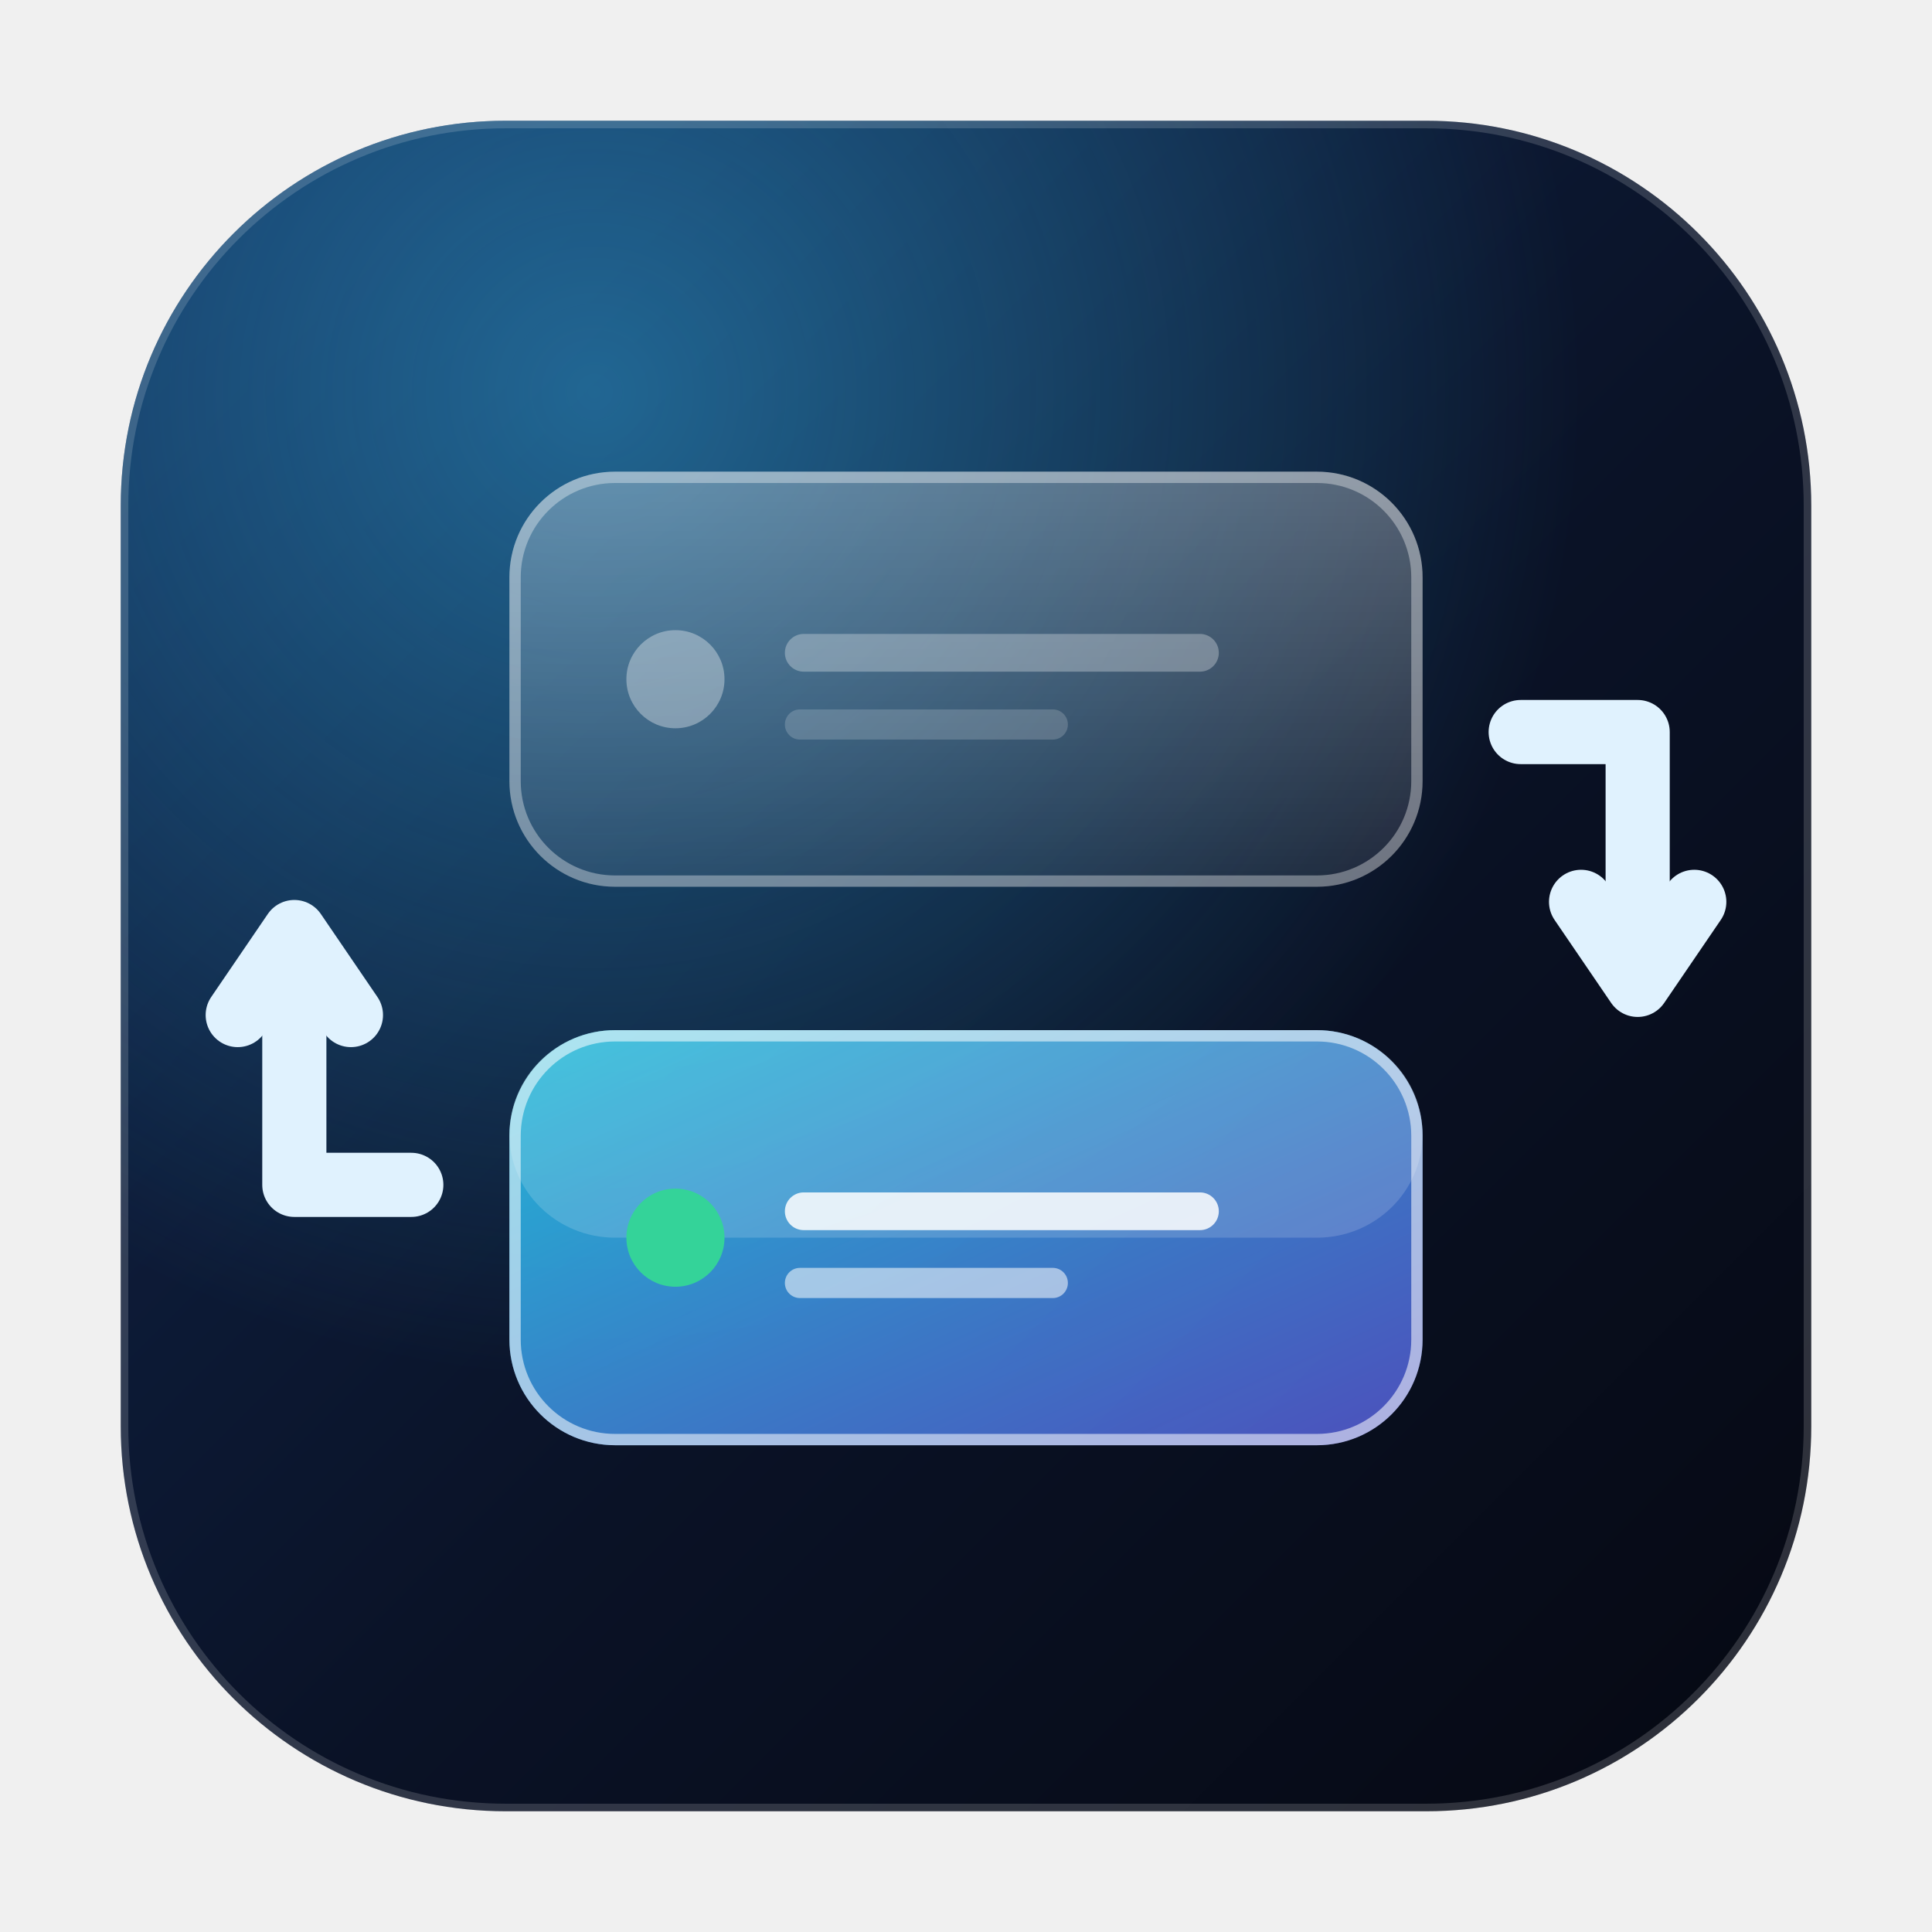
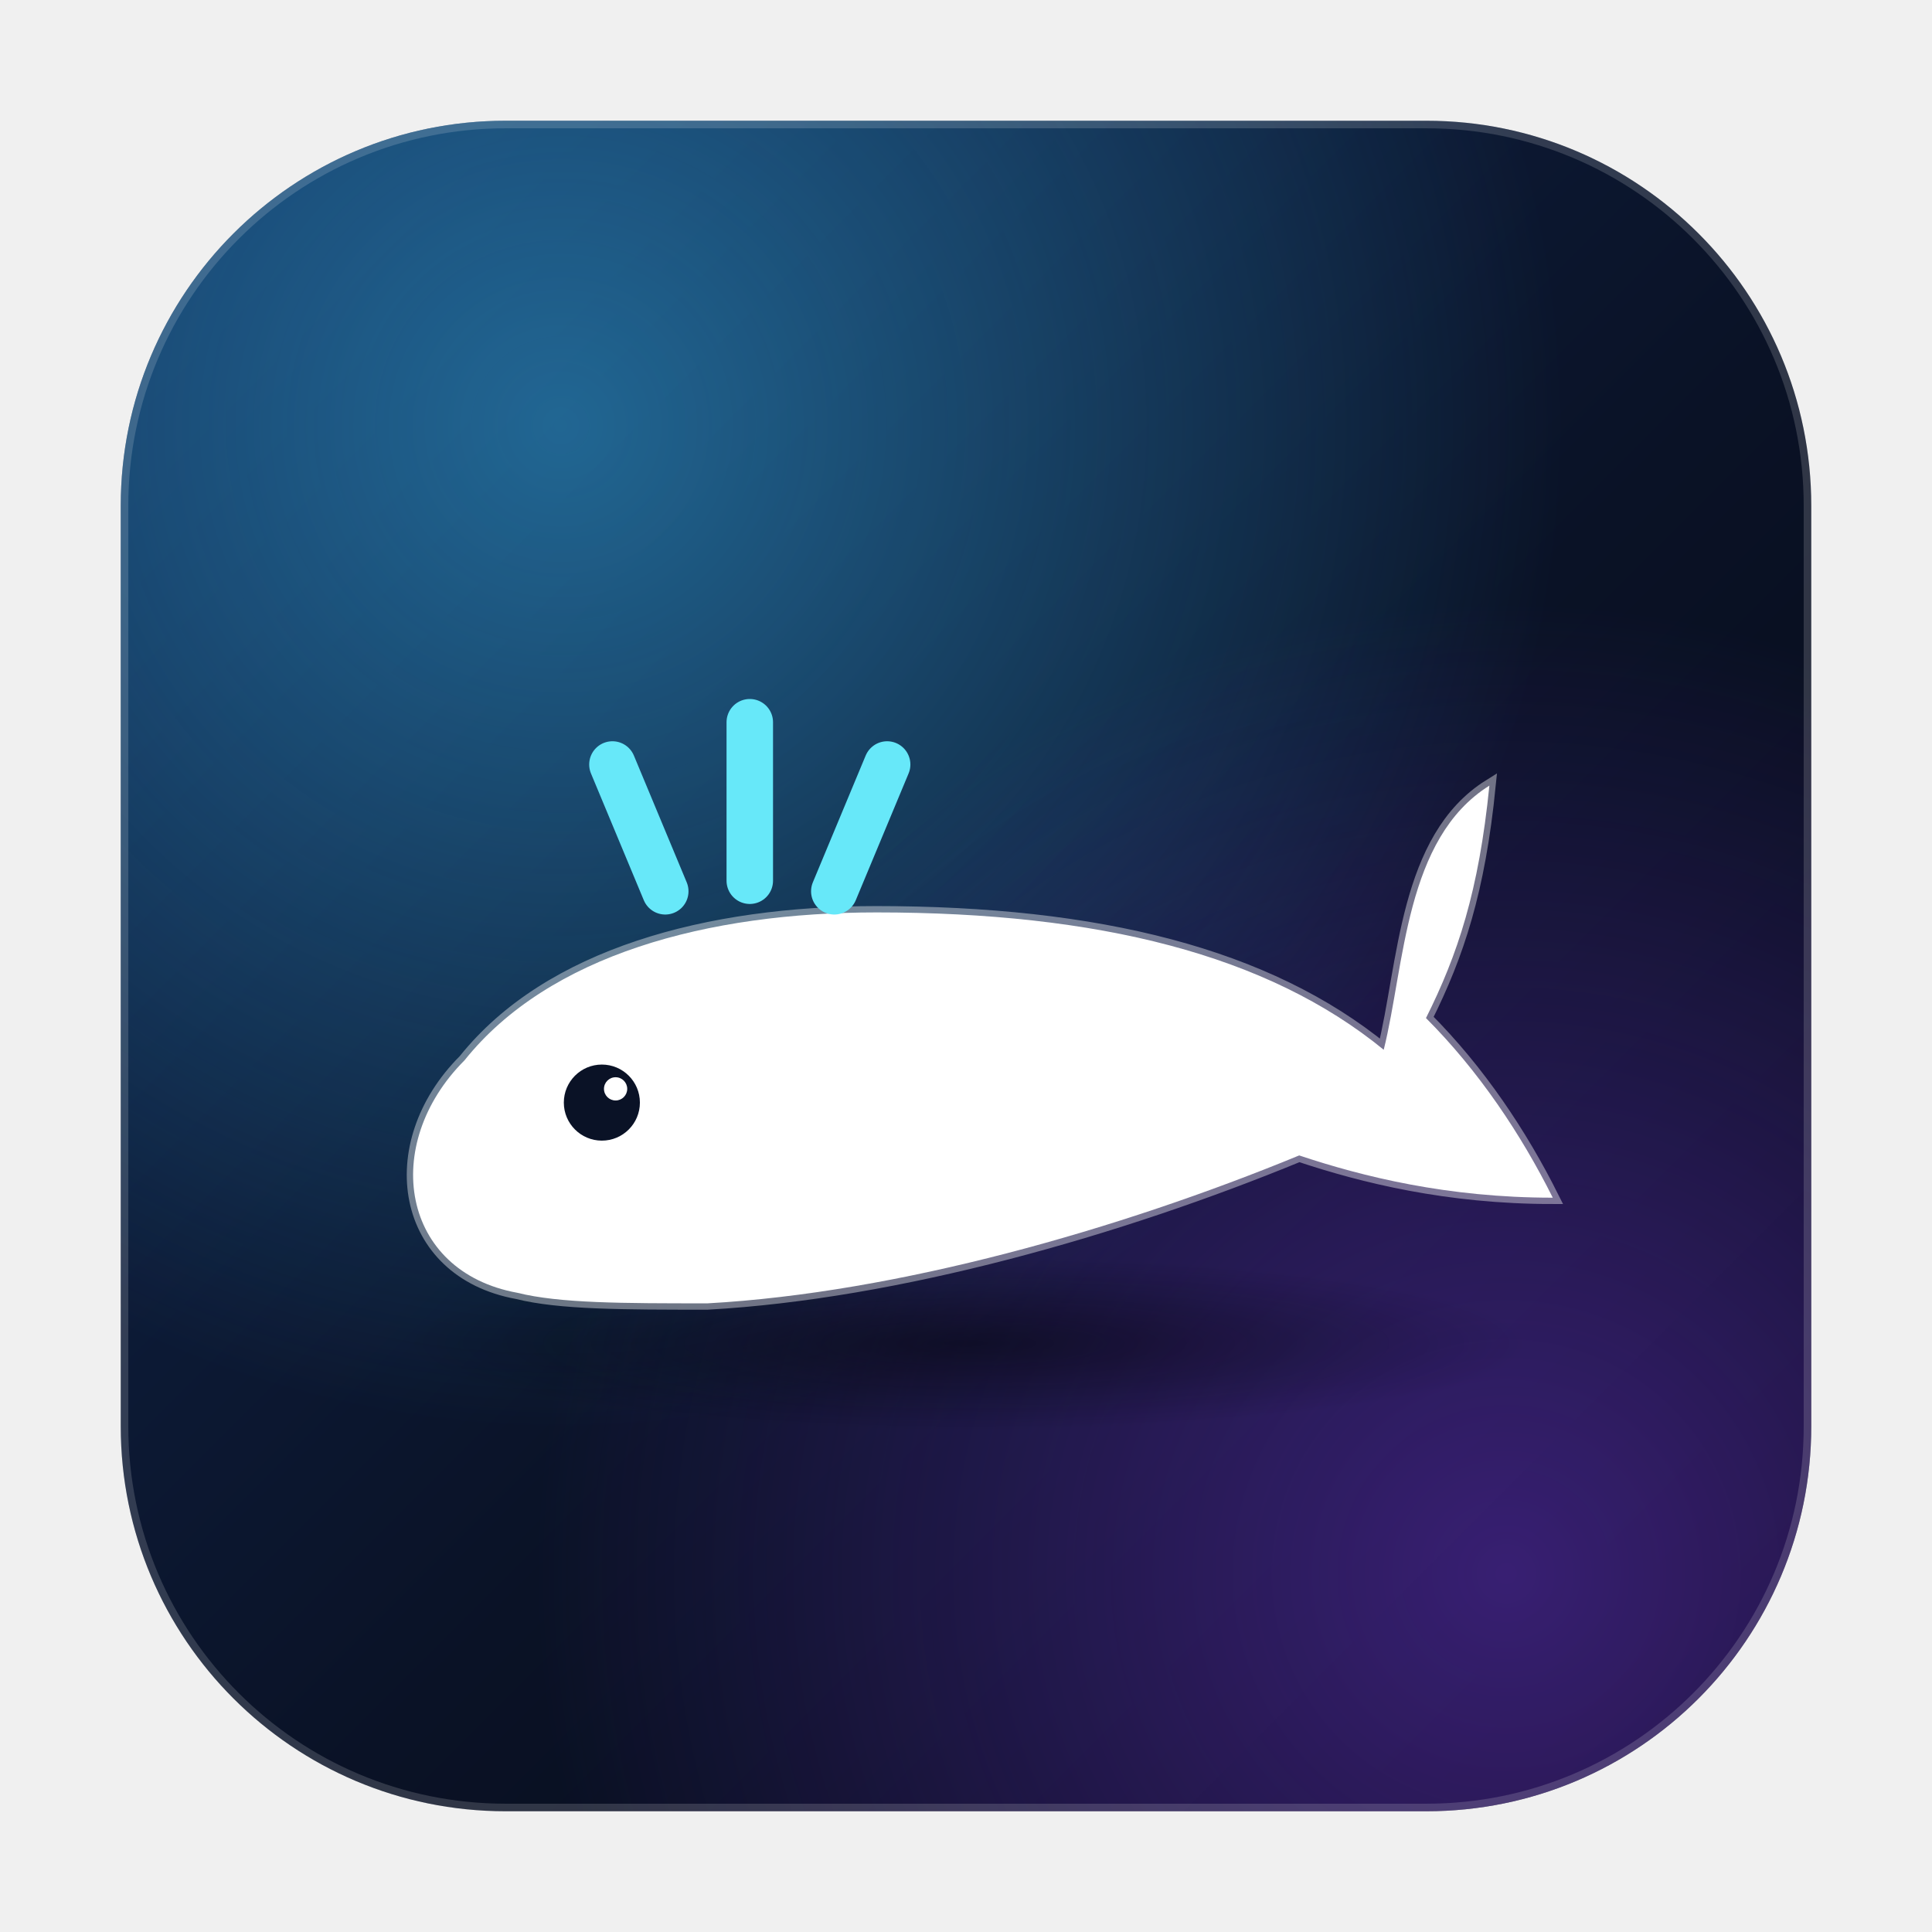
<svg xmlns="http://www.w3.org/2000/svg" width="1024" height="1024" viewBox="0 0 1024 1024" fill="none">
  <defs>
    <linearGradient id="bg" x1="0" y1="0" x2="1024" y2="1024" gradientUnits="userSpaceOnUse">
      <stop offset="0" stop-color="#122b57" />
      <stop offset="0.55" stop-color="#0a1226" />
      <stop offset="1" stop-color="#05070f" />
    </linearGradient>
-     <radialGradient id="glow" cx="0.28" cy="0.16" r="0.9">
+     <radialGradient id="glowCyan" cx="0.26" cy="0.18" r="0.85">
      <stop offset="0" stop-color="#38bdf8" stop-opacity="0.45" />
-       <stop offset="0.65" stop-color="#38bdf8" stop-opacity="0" />
+       <stop offset="0.7" stop-color="#38bdf8" stop-opacity="0" />
    </radialGradient>
-     <linearGradient id="glassCard" x1="0" y1="0" x2="0" y2="1">
-       <stop offset="0" stop-color="#ffffff" stop-opacity="0.30" />
-       <stop offset="1" stop-color="#ffffff" stop-opacity="0.08" />
+     <radialGradient id="glowViolet" cx="0.82" cy="0.86" r="0.8">
+       <stop offset="0" stop-color="#7c3aed" stop-opacity="0.42" />
+       <stop offset="0.72" stop-color="#7c3aed" stop-opacity="0" />
+     </radialGradient>
+     <linearGradient id="whaleBody" x1="512" y1="360" x2="512" y2="700" gradientUnits="userSpaceOnUse">
+       <stop offset="0" stop-color="#ffffff" />
+       <stop offset="0.5" stop-color="#e8f4ff" />
+       <stop offset="1" stop-color="#b6d8ff" />
    </linearGradient>
-     <linearGradient id="accentCard" x1="0" y1="0" x2="1" y2="1">
-       <stop offset="0" stop-color="#22d3ee" stop-opacity="0.85" />
-       <stop offset="1" stop-color="#6366f1" stop-opacity="0.75" />
-     </linearGradient>
+     <radialGradient id="shadow" cx="0.5" cy="0.5" r="0.5">
+       <stop offset="0" stop-color="#02040a" stop-opacity="0.5" />
+       <stop offset="1" stop-color="#02040a" stop-opacity="0" />
+     </radialGradient>
  </defs>
  <rect x="64" y="64" width="896" height="896" rx="204" fill="url(#bg)" />
-   <rect x="64" y="64" width="896" height="896" rx="204" fill="url(#glow)" />
+   <rect x="64" y="64" width="896" height="896" rx="204" fill="url(#glowCyan)" />
+   <rect x="64" y="64" width="896" height="896" rx="204" fill="url(#glowViolet)" />
+   <ellipse cx="512" cy="712" rx="300" ry="46" fill="url(#shadow)" />
+   <g transform="translate(151,282) scale(5.6)">
+     <path d="M22,72 C11,70 9,58 17,50 C25,40 40,36 56,36 C77,36 93,40 104,49              C106,41 106,29 114,24 C113,34 111,40 108,46              C113,51 117,57 120,63 C110,63 102,61 96,59              C79,66 58,72 40,73 C32,73 26,73 22,72 Z" fill="url(#whaleBody)" stroke="#ffffff" stroke-opacity="0.4" stroke-width="1.2" />
+     <path d="M20,55 C26,44 40,38 56,38 C77,38 92,42 102,50" fill="none" stroke="#ffffff" stroke-opacity="0.55" stroke-width="2.4" stroke-linecap="round" />
+     <circle cx="30" cy="54" r="3.6" fill="#0a1226" />
+     <circle cx="31.3" cy="52.7" r="1.1" fill="#ffffff" />
+     <g stroke="#67e8f9" stroke-width="4.4" stroke-linecap="round">
+       <line x1="44" y1="33" x2="44" y2="18" />
+       <line x1="36" y1="34" x2="31" y2="22" />
+       <line x1="52" y1="34" x2="57" y2="22" />
+     </g>
+   </g>
  <rect x="66" y="66" width="892" height="892" rx="202" stroke="#ffffff" stroke-opacity="0.16" stroke-width="4" />
-   <g>
-     <rect x="270" y="250" width="484" height="220" rx="56" fill="url(#glassCard)" />
-     <rect x="273" y="253" width="478" height="214" rx="53" stroke="#ffffff" stroke-opacity="0.35" stroke-width="6" />
-     <circle cx="358" cy="360" r="26" fill="#ffffff" fill-opacity="0.35" />
-     <rect x="416" y="336" width="230" height="20" rx="10" fill="#ffffff" fill-opacity="0.30" />
-     <rect x="416" y="376" width="150" height="16" rx="8" fill="#ffffff" fill-opacity="0.18" />
-   </g>
-   <g>
-     <rect x="270" y="546" width="484" height="220" rx="56" fill="url(#accentCard)" />
-     <rect x="273" y="549" width="478" height="214" rx="53" stroke="#ffffff" stroke-opacity="0.55" stroke-width="6" />
-     <rect x="270" y="546" width="484" height="110" rx="56" fill="#ffffff" fill-opacity="0.16" />
-     <circle cx="358" cy="656" r="26" fill="#34d399" />
-     <rect x="416" y="632" width="230" height="20" rx="10" fill="#ffffff" fill-opacity="0.85" />
-     <rect x="416" y="672" width="150" height="16" rx="8" fill="#ffffff" fill-opacity="0.55" />
-   </g>
-   <g stroke="#e0f2fe" stroke-width="34" stroke-linecap="round" stroke-linejoin="round" fill="none">
-     <path d="M 806 388 h 62 v 120" />
-     <path d="M 838 478 l 30 44 l 30 -44" />
-     <path d="M 218 628 h -62 v -120" />
-     <path d="M 186 538 l -30 -44 l -30 44" />
-   </g>
</svg>
